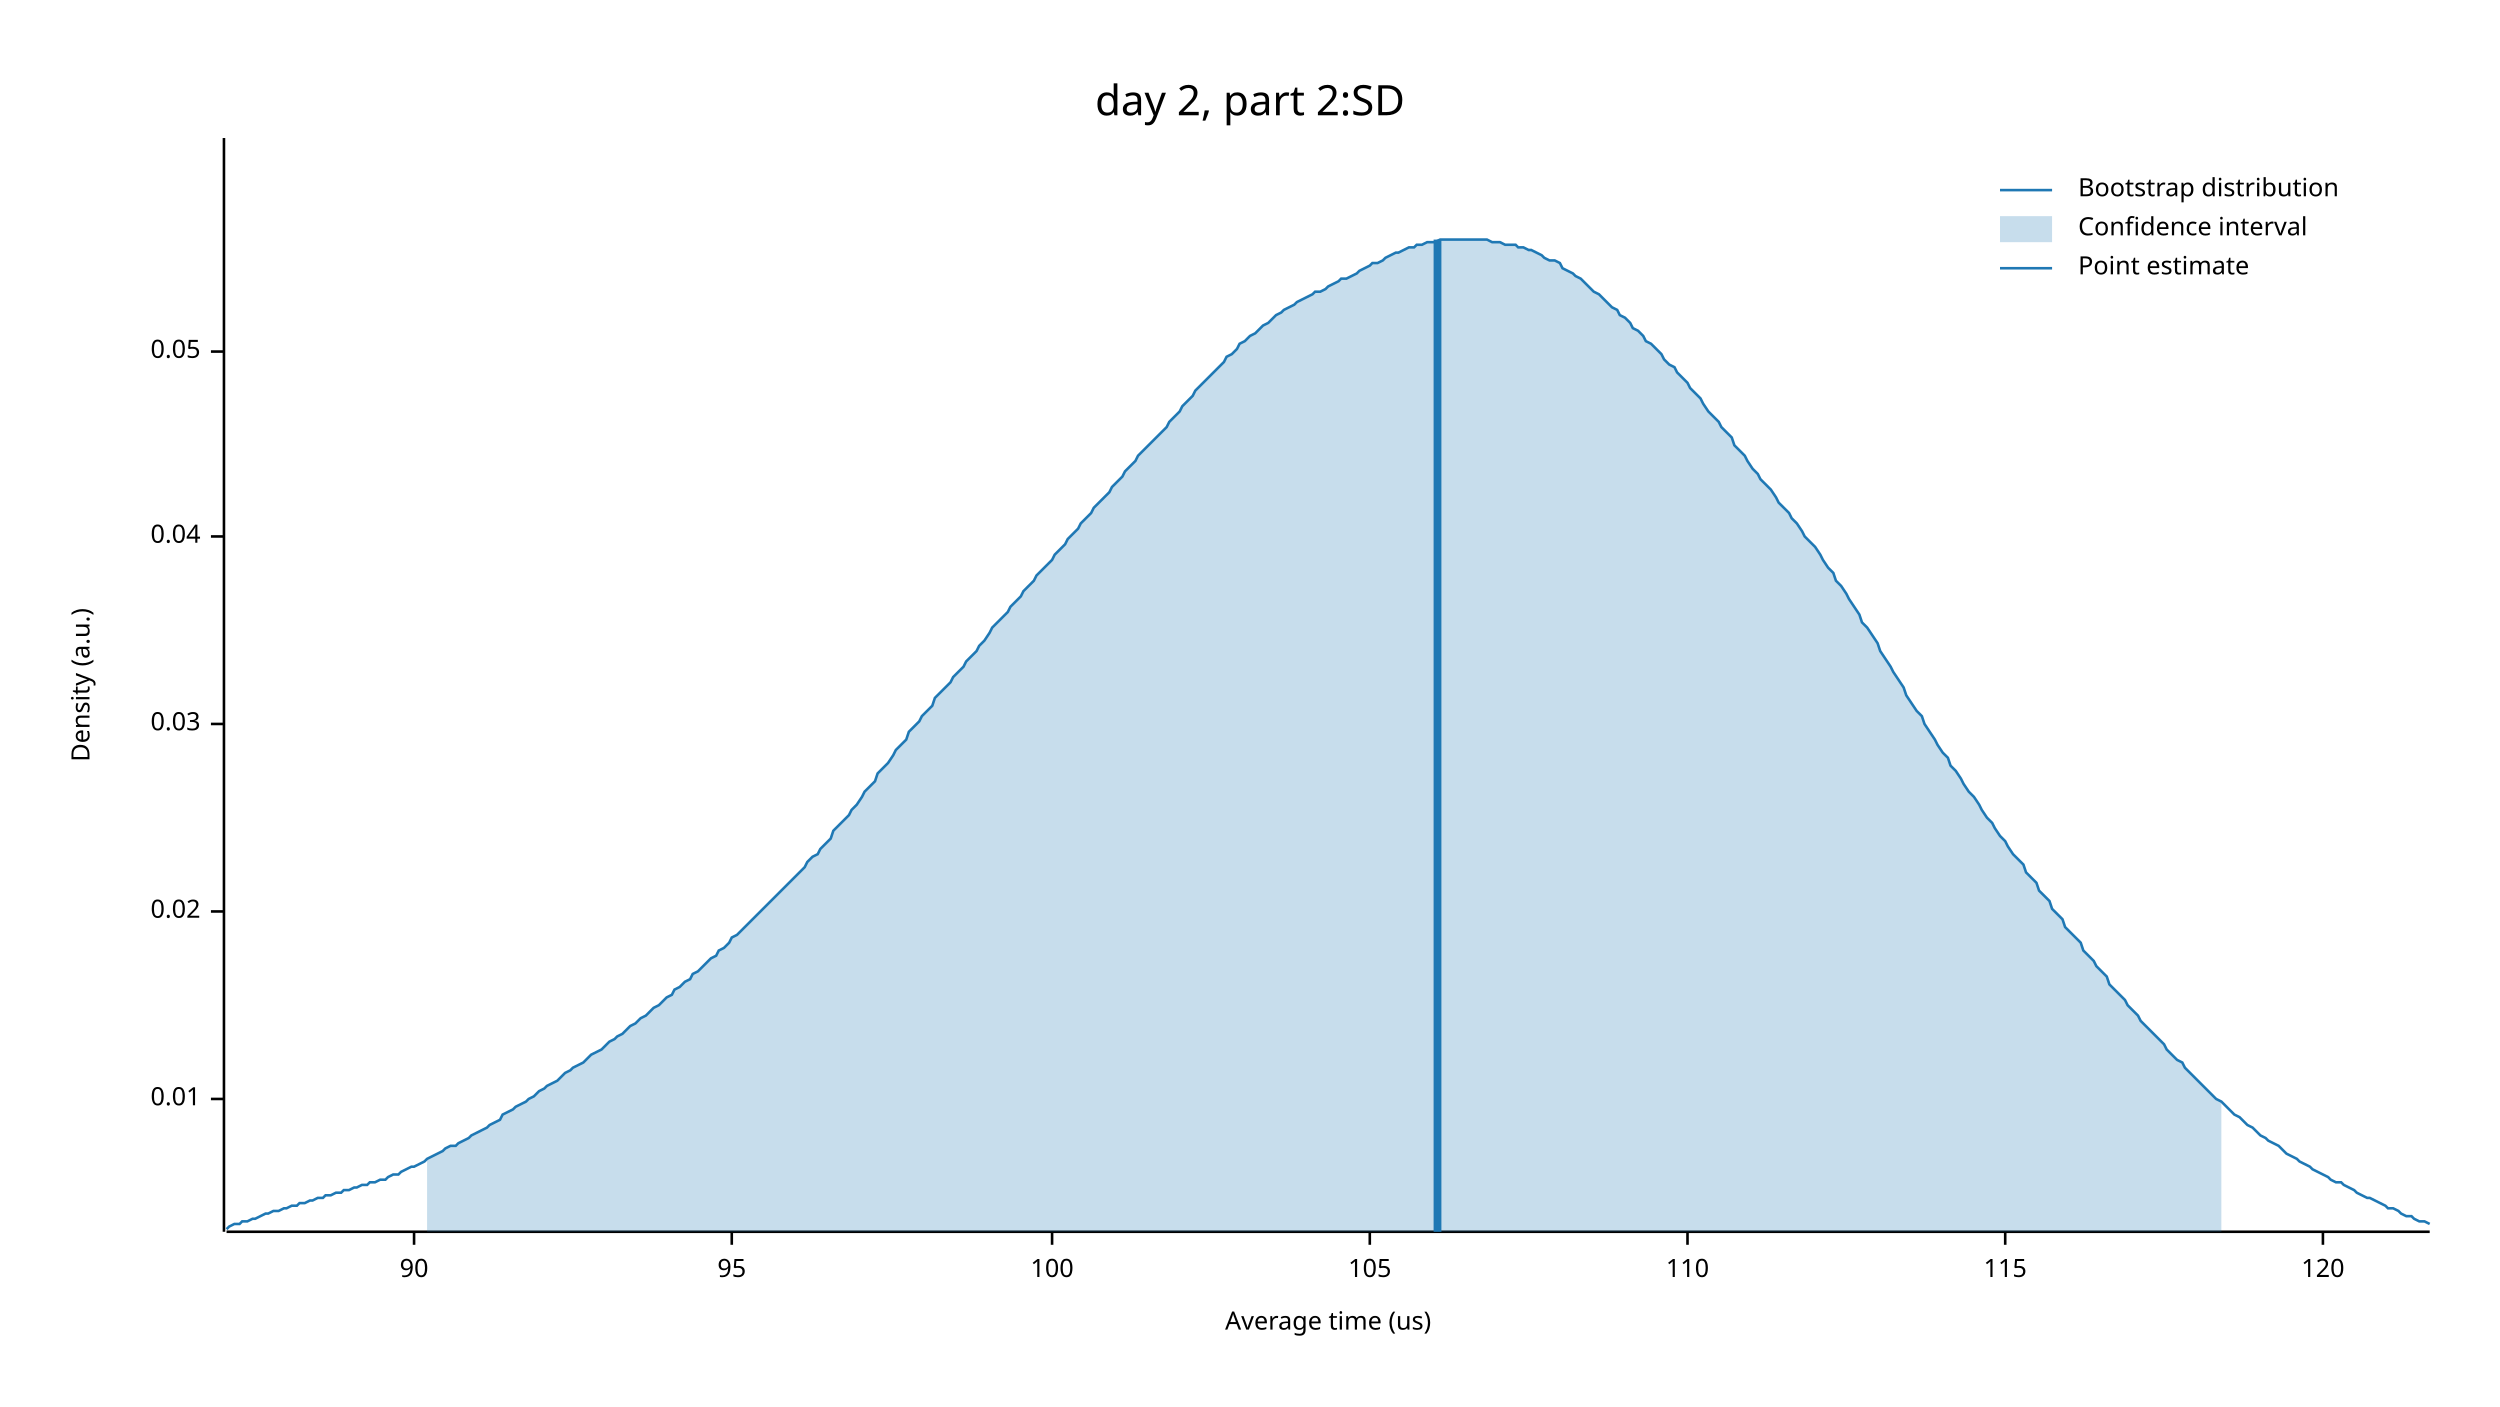
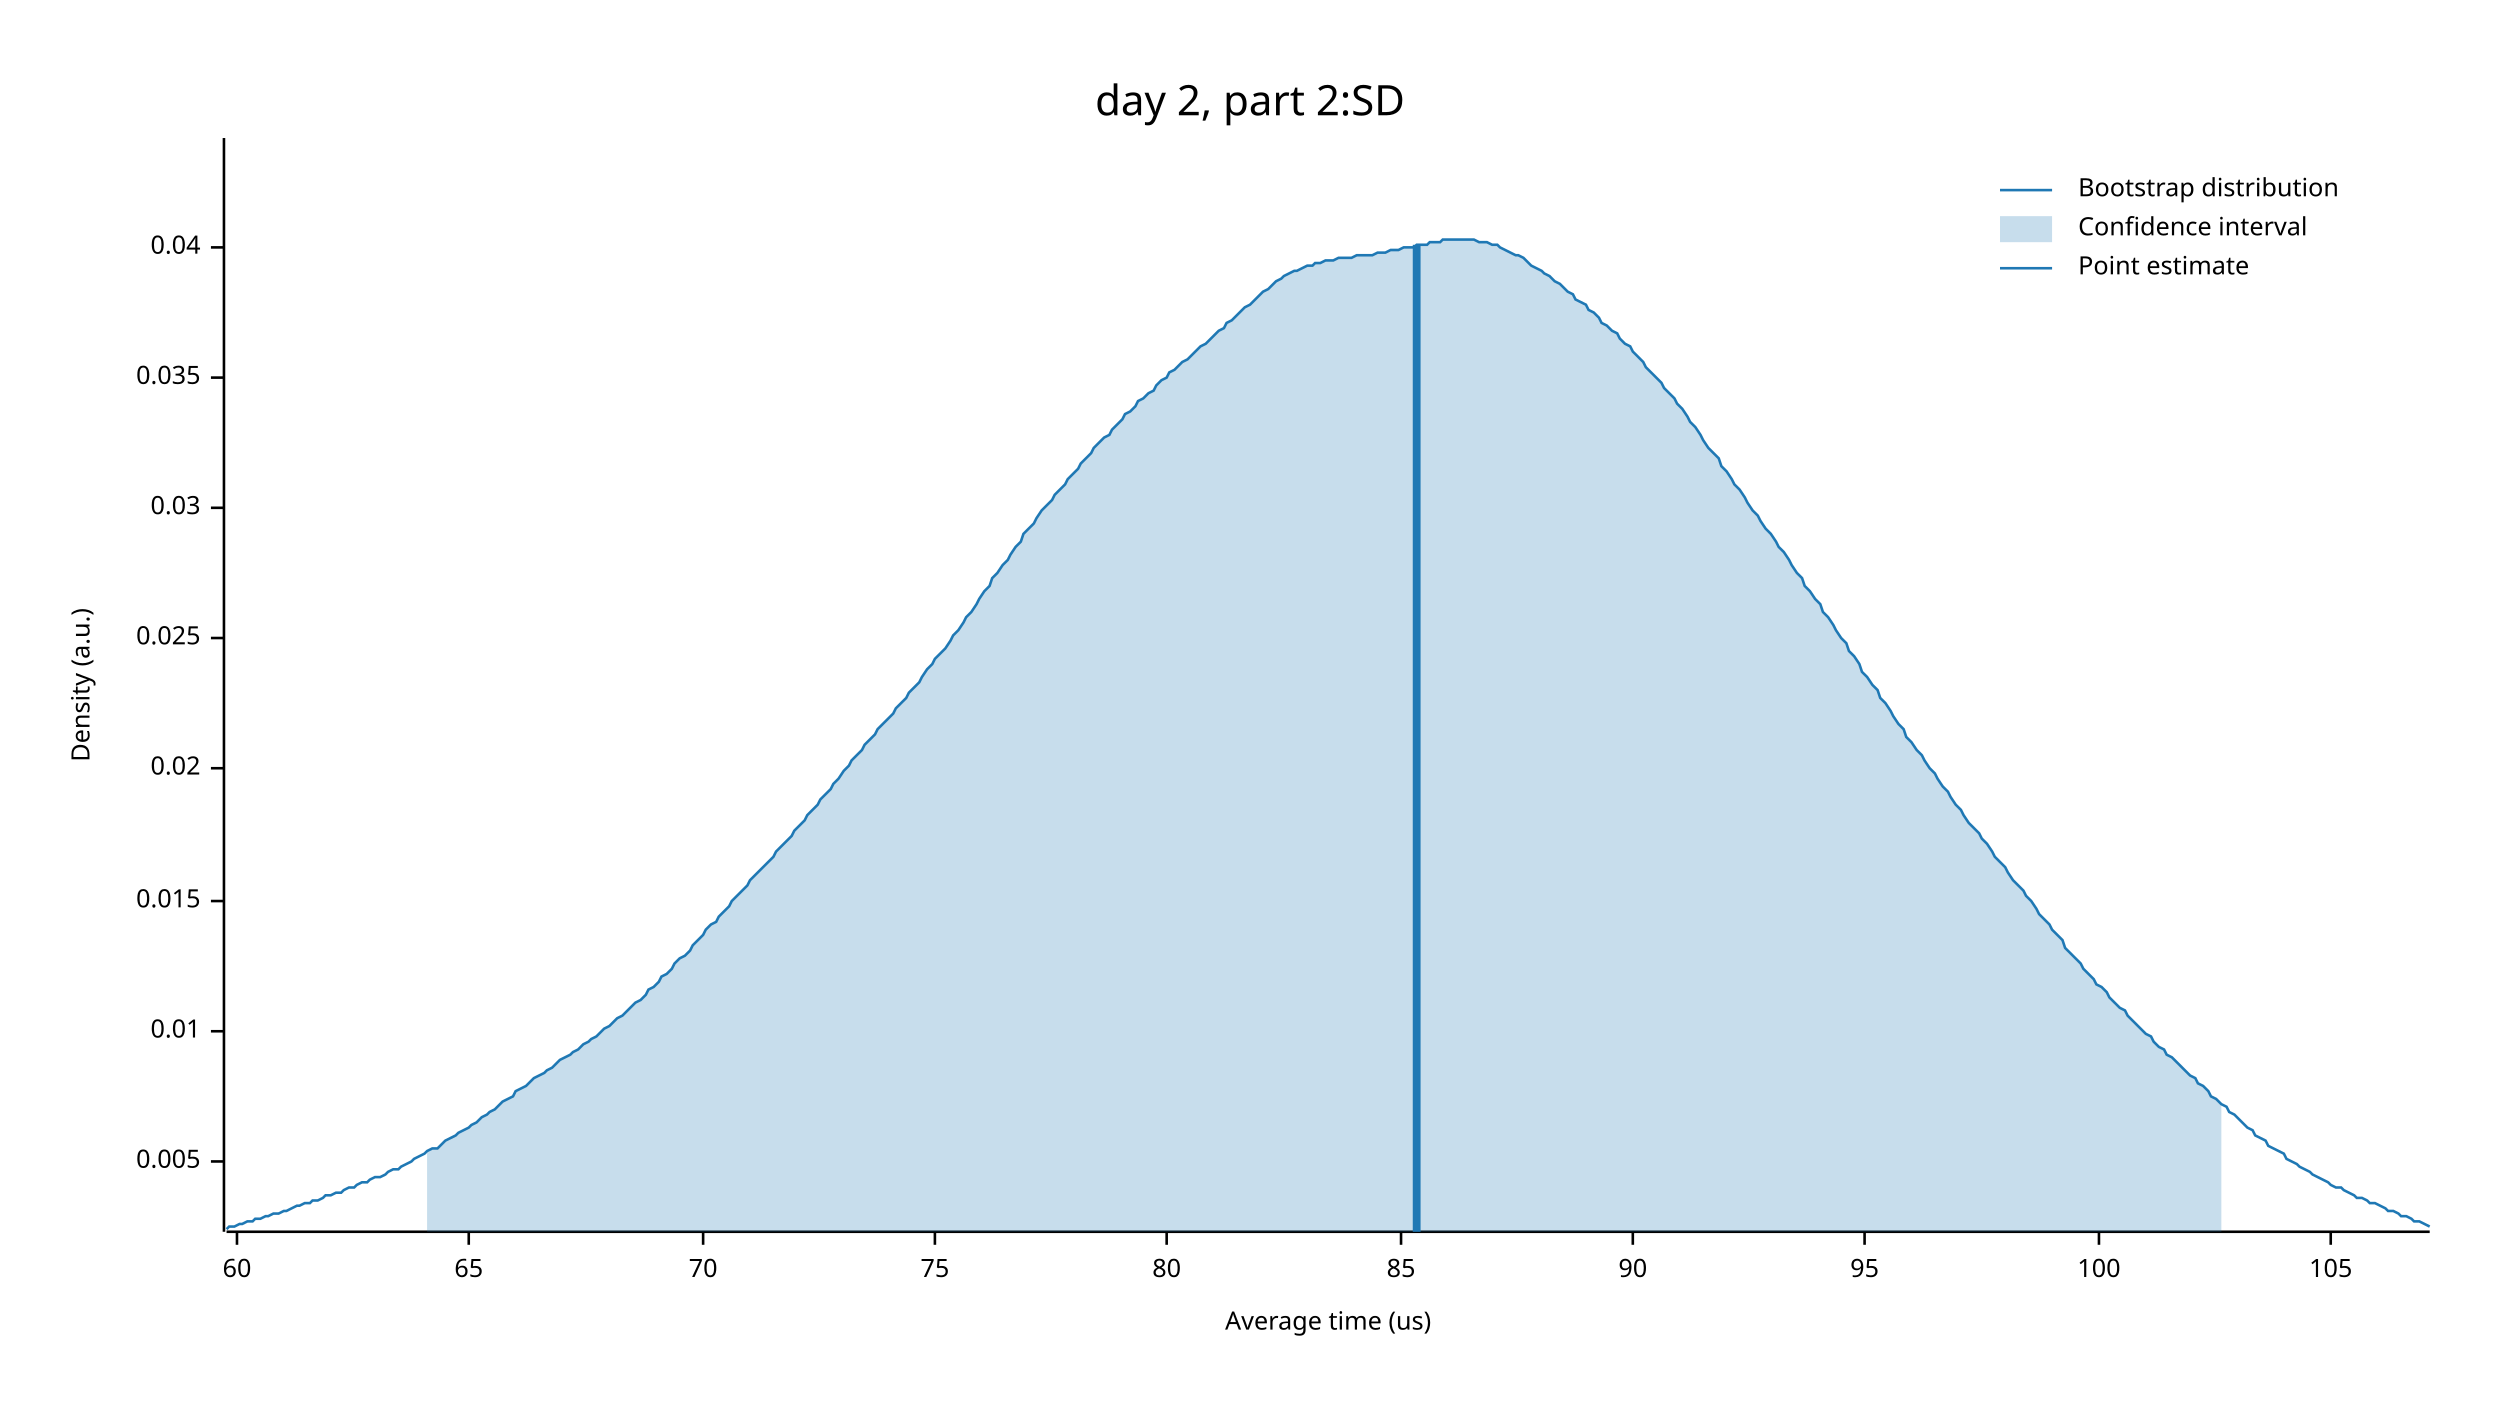
<svg xmlns="http://www.w3.org/2000/svg" width="960" height="540" viewBox="0 0 960 540">
  <text x="480" y="32" dy="0.76em" text-anchor="middle" font-family="sans-serif" font-size="16.129" opacity="1" fill="#000000">
day 2, part 2:SD
</text>
  <text x="27" y="263" dy="0.76em" text-anchor="middle" font-family="sans-serif" font-size="9.677" opacity="1" fill="#000000" transform="rotate(270, 27, 263)">
Density (a.u.)
</text>
  <text x="510" y="513" dy="-0.5ex" text-anchor="middle" font-family="sans-serif" font-size="9.677" opacity="1" fill="#000000">
Average time (us)
</text>
  <polyline fill="none" opacity="1" stroke="#000000" stroke-width="1" points="86,53 86,473 " />
-   <text x="77" y="422" dy="0.5ex" text-anchor="end" font-family="sans-serif" font-size="9.677" opacity="1" fill="#000000">
+   <text x="77" y="446" dy="0.5ex" text-anchor="end" font-family="sans-serif" font-size="9.677" opacity="1" fill="#000000">
+ 0.005
+ </text>
+   <polyline fill="none" opacity="1" stroke="#000000" stroke-width="1" points="81,446 86,446 " />
+   <text x="77" y="396" dy="0.5ex" text-anchor="end" font-family="sans-serif" font-size="9.677" opacity="1" fill="#000000">
0.01
</text>
-   <polyline fill="none" opacity="1" stroke="#000000" stroke-width="1" points="81,422 86,422 " />
-   <text x="77" y="350" dy="0.5ex" text-anchor="end" font-family="sans-serif" font-size="9.677" opacity="1" fill="#000000">
+   <polyline fill="none" opacity="1" stroke="#000000" stroke-width="1" points="81,396 86,396 " />
+   <text x="77" y="346" dy="0.5ex" text-anchor="end" font-family="sans-serif" font-size="9.677" opacity="1" fill="#000000">
+ 0.015
+ </text>
+   <polyline fill="none" opacity="1" stroke="#000000" stroke-width="1" points="81,346 86,346 " />
+   <text x="77" y="295" dy="0.5ex" text-anchor="end" font-family="sans-serif" font-size="9.677" opacity="1" fill="#000000">
0.02
</text>
-   <polyline fill="none" opacity="1" stroke="#000000" stroke-width="1" points="81,350 86,350 " />
-   <text x="77" y="278" dy="0.5ex" text-anchor="end" font-family="sans-serif" font-size="9.677" opacity="1" fill="#000000">
+   <polyline fill="none" opacity="1" stroke="#000000" stroke-width="1" points="81,295 86,295 " />
+   <text x="77" y="245" dy="0.5ex" text-anchor="end" font-family="sans-serif" font-size="9.677" opacity="1" fill="#000000">
+ 0.025
+ </text>
+   <polyline fill="none" opacity="1" stroke="#000000" stroke-width="1" points="81,245 86,245 " />
+   <text x="77" y="195" dy="0.5ex" text-anchor="end" font-family="sans-serif" font-size="9.677" opacity="1" fill="#000000">
0.03
</text>
-   <polyline fill="none" opacity="1" stroke="#000000" stroke-width="1" points="81,278 86,278 " />
-   <text x="77" y="206" dy="0.5ex" text-anchor="end" font-family="sans-serif" font-size="9.677" opacity="1" fill="#000000">
+   <polyline fill="none" opacity="1" stroke="#000000" stroke-width="1" points="81,195 86,195 " />
+   <text x="77" y="145" dy="0.5ex" text-anchor="end" font-family="sans-serif" font-size="9.677" opacity="1" fill="#000000">
+ 0.035
+ </text>
+   <polyline fill="none" opacity="1" stroke="#000000" stroke-width="1" points="81,145 86,145 " />
+   <text x="77" y="95" dy="0.5ex" text-anchor="end" font-family="sans-serif" font-size="9.677" opacity="1" fill="#000000">
0.04
</text>
-   <polyline fill="none" opacity="1" stroke="#000000" stroke-width="1" points="81,206 86,206 " />
-   <text x="77" y="135" dy="0.5ex" text-anchor="end" font-family="sans-serif" font-size="9.677" opacity="1" fill="#000000">
- 0.05
+   <polyline fill="none" opacity="1" stroke="#000000" stroke-width="1" points="81,95 86,95 " />
+   <polyline fill="none" opacity="1" stroke="#000000" stroke-width="1" points="87,473 933,473 " />
+   <text x="91" y="483" dy="0.76em" text-anchor="middle" font-family="sans-serif" font-size="9.677" opacity="1" fill="#000000">
+ 60
</text>
-   <polyline fill="none" opacity="1" stroke="#000000" stroke-width="1" points="81,135 86,135 " />
-   <polyline fill="none" opacity="1" stroke="#000000" stroke-width="1" points="87,473 933,473 " />
-   <text x="159" y="483" dy="0.76em" text-anchor="middle" font-family="sans-serif" font-size="9.677" opacity="1" fill="#000000">
+   <polyline fill="none" opacity="1" stroke="#000000" stroke-width="1" points="91,473 91,478 " />
+   <text x="180" y="483" dy="0.76em" text-anchor="middle" font-family="sans-serif" font-size="9.677" opacity="1" fill="#000000">
+ 65
+ </text>
+   <polyline fill="none" opacity="1" stroke="#000000" stroke-width="1" points="180,473 180,478 " />
+   <text x="270" y="483" dy="0.76em" text-anchor="middle" font-family="sans-serif" font-size="9.677" opacity="1" fill="#000000">
+ 70
+ </text>
+   <polyline fill="none" opacity="1" stroke="#000000" stroke-width="1" points="270,473 270,478 " />
+   <text x="359" y="483" dy="0.76em" text-anchor="middle" font-family="sans-serif" font-size="9.677" opacity="1" fill="#000000">
+ 75
+ </text>
+   <polyline fill="none" opacity="1" stroke="#000000" stroke-width="1" points="359,473 359,478 " />
+   <text x="448" y="483" dy="0.76em" text-anchor="middle" font-family="sans-serif" font-size="9.677" opacity="1" fill="#000000">
+ 80
+ </text>
+   <polyline fill="none" opacity="1" stroke="#000000" stroke-width="1" points="448,473 448,478 " />
+   <text x="538" y="483" dy="0.76em" text-anchor="middle" font-family="sans-serif" font-size="9.677" opacity="1" fill="#000000">
+ 85
+ </text>
+   <polyline fill="none" opacity="1" stroke="#000000" stroke-width="1" points="538,473 538,478 " />
+   <text x="627" y="483" dy="0.76em" text-anchor="middle" font-family="sans-serif" font-size="9.677" opacity="1" fill="#000000">
90
</text>
-   <polyline fill="none" opacity="1" stroke="#000000" stroke-width="1" points="159,473 159,478 " />
-   <text x="281" y="483" dy="0.76em" text-anchor="middle" font-family="sans-serif" font-size="9.677" opacity="1" fill="#000000">
+   <polyline fill="none" opacity="1" stroke="#000000" stroke-width="1" points="627,473 627,478 " />
+   <text x="716" y="483" dy="0.76em" text-anchor="middle" font-family="sans-serif" font-size="9.677" opacity="1" fill="#000000">
95
</text>
-   <polyline fill="none" opacity="1" stroke="#000000" stroke-width="1" points="281,473 281,478 " />
-   <text x="404" y="483" dy="0.76em" text-anchor="middle" font-family="sans-serif" font-size="9.677" opacity="1" fill="#000000">
+   <polyline fill="none" opacity="1" stroke="#000000" stroke-width="1" points="716,473 716,478 " />
+   <text x="806" y="483" dy="0.76em" text-anchor="middle" font-family="sans-serif" font-size="9.677" opacity="1" fill="#000000">
100
</text>
-   <polyline fill="none" opacity="1" stroke="#000000" stroke-width="1" points="404,473 404,478 " />
-   <text x="526" y="483" dy="0.76em" text-anchor="middle" font-family="sans-serif" font-size="9.677" opacity="1" fill="#000000">
+   <polyline fill="none" opacity="1" stroke="#000000" stroke-width="1" points="806,473 806,478 " />
+   <text x="895" y="483" dy="0.76em" text-anchor="middle" font-family="sans-serif" font-size="9.677" opacity="1" fill="#000000">
105
</text>
-   <polyline fill="none" opacity="1" stroke="#000000" stroke-width="1" points="526,473 526,478 " />
-   <text x="648" y="483" dy="0.76em" text-anchor="middle" font-family="sans-serif" font-size="9.677" opacity="1" fill="#000000">
- 110
- </text>
-   <polyline fill="none" opacity="1" stroke="#000000" stroke-width="1" points="648,473 648,478 " />
-   <text x="770" y="483" dy="0.76em" text-anchor="middle" font-family="sans-serif" font-size="9.677" opacity="1" fill="#000000">
- 115
- </text>
-   <polyline fill="none" opacity="1" stroke="#000000" stroke-width="1" points="770,473 770,478 " />
-   <text x="892" y="483" dy="0.76em" text-anchor="middle" font-family="sans-serif" font-size="9.677" opacity="1" fill="#000000">
- 120
- </text>
-   <polyline fill="none" opacity="1" stroke="#000000" stroke-width="1" points="892,473 892,478 " />
-   <polyline fill="none" opacity="1" stroke="#1F78B4" stroke-width="1" points="87,472 88,471 90,470 92,470 93,469 95,469 97,468 98,468 100,467 102,466 103,466 105,465 107,465 109,464 110,464 112,463 114,463 115,462 117,462 119,461 120,461 122,460 124,460 125,459 127,459 129,458 131,458 132,457 134,457 136,456 137,456 139,455 141,455 142,454 144,454 146,453 148,453 149,452 151,451 153,451 154,450 156,449 158,448 159,448 161,447 163,446 164,445 166,444 168,443 170,442 171,441 173,440 175,440 176,439 178,438 180,437 181,436 183,435 185,434 187,433 188,432 190,431 192,430 193,428 195,427 197,426 198,425 200,424 202,423 203,422 205,421 207,419 209,418 210,417 212,416 214,415 215,414 217,412 219,411 220,410 222,409 224,408 226,406 227,405 229,404 231,403 232,402 234,400 236,399 237,398 239,397 241,395 242,394 244,393 246,391 248,390 249,389 251,387 253,386 254,385 256,383 258,382 259,380 261,379 263,377 265,376 266,374 268,373 270,371 271,370 273,368 275,367 276,365 278,364 280,362 281,360 283,359 285,357 287,355 288,354 290,352 292,350 293,349 295,347 297,345 298,344 300,342 302,340 304,338 305,337 307,335 309,333 310,331 312,329 314,328 315,326 317,324 319,322 320,319 322,317 324,315 326,313 327,311 329,309 331,306 332,304 334,302 336,300 337,297 339,295 341,293 343,290 344,288 346,286 348,284 349,281 351,279 353,277 354,275 356,273 358,271 359,268 361,266 363,264 365,262 366,260 368,258 370,256 371,254 373,252 375,250 376,248 378,246 380,243 381,241 383,239 385,237 387,235 388,233 390,231 392,229 393,227 395,225 397,223 398,221 400,219 402,217 404,215 405,213 407,211 409,209 410,207 412,205 414,203 415,201 417,199 419,197 420,195 422,193 424,191 426,189 427,187 429,185 431,183 432,181 434,179 436,177 437,175 439,173 441,171 443,169 444,168 446,166 448,164 449,162 451,160 453,158 454,156 456,154 458,152 459,150 461,148 463,146 465,144 466,143 468,141 470,139 471,137 473,136 475,134 476,132 478,131 480,129 482,128 483,127 485,125 487,124 488,123 490,121 492,120 493,119 495,118 497,117 498,116 500,115 502,114 504,113 505,112 507,112 509,111 510,110 512,109 514,108 515,107 517,107 519,106 521,105 522,104 524,103 526,102 527,101 529,101 531,100 532,99 534,98 536,97 537,97 539,96 541,95 543,95 544,94 546,94 548,93 549,93 551,93 553,92 554,92 556,92 558,92 560,92 561,92 563,92 565,92 566,92 568,92 570,92 571,92 573,93 575,93 576,93 578,94 580,94 582,94 583,95 585,95 587,96 588,96 590,97 592,98 593,99 595,100 597,100 599,101 600,103 602,104 604,105 605,106 607,107 609,109 610,110 612,112 614,113 615,114 617,116 619,118 621,119 622,121 624,122 626,124 627,126 629,127 631,129 632,131 634,132 636,134 638,136 639,138 641,140 643,141 644,143 646,145 648,147 649,149 651,151 653,153 654,155 656,158 658,160 660,162 661,164 663,166 665,168 666,171 668,173 670,175 671,177 673,180 675,182 676,184 678,186 680,188 682,191 683,193 685,195 687,197 688,199 690,201 692,204 693,206 695,208 697,210 699,213 700,215 702,218 704,220 705,223 707,225 709,228 710,230 712,233 714,236 715,239 717,241 719,244 721,247 722,250 724,253 726,256 727,258 729,261 731,264 732,267 734,270 736,273 738,275 739,278 741,281 743,284 744,286 746,289 748,291 749,294 751,296 753,299 754,301 756,304 758,306 760,309 761,311 763,314 765,316 766,318 768,321 770,323 771,325 773,328 775,330 777,332 778,335 780,337 782,339 783,342 785,344 787,346 788,349 790,351 792,353 793,356 795,358 797,360 799,362 800,365 802,367 804,369 805,371 807,373 809,375 810,378 812,380 814,382 816,384 817,386 819,388 821,390 822,392 824,394 826,396 827,397 829,399 831,401 832,403 834,405 836,407 838,408 839,410 841,412 843,414 844,415 846,417 848,419 849,420 851,422 853,423 855,425 856,426 858,428 860,429 861,430 863,432 865,433 866,434 868,436 870,437 871,438 873,439 875,440 877,442 878,443 880,444 882,445 883,446 885,447 887,448 888,449 890,450 892,451 894,452 895,453 897,454 899,454 900,455 902,456 904,457 905,458 907,459 909,460 910,460 912,461 914,462 916,463 917,464 919,464 921,465 922,466 924,467 926,467 927,468 929,469 931,469 933,470 " />
-   <polygon opacity="0.25" fill="#1F78B4" points="164,445 166,444 168,443 170,442 171,441 173,440 175,440 176,439 178,438 180,437 181,436 183,435 185,434 187,433 188,432 190,431 192,430 193,428 195,427 197,426 198,425 200,424 202,423 203,422 205,421 207,419 209,418 210,417 212,416 214,415 215,414 217,412 219,411 220,410 222,409 224,408 226,406 227,405 229,404 231,403 232,402 234,400 236,399 237,398 239,397 241,395 242,394 244,393 246,391 248,390 249,389 251,387 253,386 254,385 256,383 258,382 259,380 261,379 263,377 265,376 266,374 268,373 270,371 271,370 273,368 275,367 276,365 278,364 280,362 281,360 283,359 285,357 287,355 288,354 290,352 292,350 293,349 295,347 297,345 298,344 300,342 302,340 304,338 305,337 307,335 309,333 310,331 312,329 314,328 315,326 317,324 319,322 320,319 322,317 324,315 326,313 327,311 329,309 331,306 332,304 334,302 336,300 337,297 339,295 341,293 343,290 344,288 346,286 348,284 349,281 351,279 353,277 354,275 356,273 358,271 359,268 361,266 363,264 365,262 366,260 368,258 370,256 371,254 373,252 375,250 376,248 378,246 380,243 381,241 383,239 385,237 387,235 388,233 390,231 392,229 393,227 395,225 397,223 398,221 400,219 402,217 404,215 405,213 407,211 409,209 410,207 412,205 414,203 415,201 417,199 419,197 420,195 422,193 424,191 426,189 427,187 429,185 431,183 432,181 434,179 436,177 437,175 439,173 441,171 443,169 444,168 446,166 448,164 449,162 451,160 453,158 454,156 456,154 458,152 459,150 461,148 463,146 465,144 466,143 468,141 470,139 471,137 473,136 475,134 476,132 478,131 480,129 482,128 483,127 485,125 487,124 488,123 490,121 492,120 493,119 495,118 497,117 498,116 500,115 502,114 504,113 505,112 507,112 509,111 510,110 512,109 514,108 515,107 517,107 519,106 521,105 522,104 524,103 526,102 527,101 529,101 531,100 532,99 534,98 536,97 537,97 539,96 541,95 543,95 544,94 546,94 548,93 549,93 551,93 553,92 554,92 556,92 558,92 560,92 561,92 563,92 565,92 566,92 568,92 570,92 571,92 573,93 575,93 576,93 578,94 580,94 582,94 583,95 585,95 587,96 588,96 590,97 592,98 593,99 595,100 597,100 599,101 600,103 602,104 604,105 605,106 607,107 609,109 610,110 612,112 614,113 615,114 617,116 619,118 621,119 622,121 624,122 626,124 627,126 629,127 631,129 632,131 634,132 636,134 638,136 639,138 641,140 643,141 644,143 646,145 648,147 649,149 651,151 653,153 654,155 656,158 658,160 660,162 661,164 663,166 665,168 666,171 668,173 670,175 671,177 673,180 675,182 676,184 678,186 680,188 682,191 683,193 685,195 687,197 688,199 690,201 692,204 693,206 695,208 697,210 699,213 700,215 702,218 704,220 705,223 707,225 709,228 710,230 712,233 714,236 715,239 717,241 719,244 721,247 722,250 724,253 726,256 727,258 729,261 731,264 732,267 734,270 736,273 738,275 739,278 741,281 743,284 744,286 746,289 748,291 749,294 751,296 753,299 754,301 756,304 758,306 760,309 761,311 763,314 765,316 766,318 768,321 770,323 771,325 773,328 775,330 777,332 778,335 780,337 782,339 783,342 785,344 787,346 788,349 790,351 792,353 793,356 795,358 797,360 799,362 800,365 802,367 804,369 805,371 807,373 809,375 810,378 812,380 814,382 816,384 817,386 819,388 821,390 822,392 824,394 826,396 827,397 829,399 831,401 832,403 834,405 836,407 838,408 839,410 841,412 843,414 844,415 846,417 848,419 849,420 851,422 853,423 853,473 164,473 " />
-   <polyline fill="none" opacity="1" stroke="#1F78B4" stroke-width="3" points="552,473 552,92 " />
+   <polyline fill="none" opacity="1" stroke="#000000" stroke-width="1" points="895,473 895,478 " />
+   <polyline fill="none" opacity="1" stroke="#1F78B4" stroke-width="1" points="87,472 88,471 90,471 92,470 93,470 95,469 97,469 98,468 100,468 102,467 103,467 105,466 107,466 109,465 110,465 112,464 114,463 115,463 117,462 119,462 120,461 122,461 124,460 125,459 127,459 129,458 131,458 132,457 134,456 136,456 137,455 139,454 141,454 142,453 144,452 146,452 148,451 149,450 151,449 153,449 154,448 156,447 158,446 159,445 161,444 163,443 164,442 166,441 168,441 170,439 171,438 173,437 175,436 176,435 178,434 180,433 181,432 183,431 185,429 187,428 188,427 190,426 192,424 193,423 195,422 197,421 198,419 200,418 202,417 203,416 205,414 207,413 209,412 210,411 212,410 214,408 215,407 217,406 219,405 220,404 222,403 224,401 226,400 227,399 229,398 231,396 232,395 234,394 236,392 237,391 239,390 241,388 242,387 244,385 246,384 248,382 249,380 251,379 253,377 254,375 256,374 258,372 259,370 261,368 263,367 265,365 266,363 268,361 270,359 271,357 273,355 275,354 276,352 278,350 280,348 281,346 283,344 285,342 287,340 288,338 290,336 292,334 293,333 295,331 297,329 298,327 300,325 302,323 304,321 305,319 307,317 309,315 310,313 312,311 314,309 315,307 317,305 319,303 320,301 322,299 324,296 326,294 327,292 329,290 331,288 332,286 334,284 336,282 337,280 339,278 341,276 343,274 344,272 346,270 348,268 349,266 351,264 353,262 354,260 356,257 358,255 359,253 361,251 363,249 365,246 366,244 368,242 370,239 371,237 373,235 375,232 376,230 378,227 380,225 381,222 383,220 385,217 387,215 388,213 390,210 392,208 393,205 395,203 397,201 398,199 400,196 402,194 404,192 405,190 407,188 409,186 410,184 412,182 414,180 415,178 417,176 419,174 420,172 422,170 424,168 426,167 427,165 429,163 431,161 432,159 434,158 436,156 437,154 439,153 441,151 443,150 444,148 446,146 448,145 449,143 451,142 453,140 454,139 456,138 458,136 459,135 461,133 463,132 465,130 466,129 468,127 470,126 471,124 473,123 475,121 476,120 478,118 480,117 482,115 483,114 485,112 487,111 488,110 490,108 492,107 493,106 495,105 497,104 498,104 500,103 502,102 504,102 505,101 507,101 509,100 510,100 512,100 514,99 515,99 517,99 519,99 521,98 522,98 524,98 526,98 527,98 529,97 531,97 532,97 534,96 536,96 537,96 539,95 541,95 543,95 544,94 546,94 548,94 549,93 551,93 553,93 554,92 556,92 558,92 560,92 561,92 563,92 565,92 566,92 568,93 570,93 571,93 573,94 575,94 576,95 578,96 580,97 582,98 583,98 585,99 587,101 588,102 590,103 592,104 593,105 595,106 597,108 599,109 600,110 602,112 604,113 605,115 607,116 609,117 610,119 612,120 614,122 615,124 617,125 619,127 621,128 622,130 624,132 626,133 627,135 629,137 631,139 632,141 634,143 636,145 638,147 639,149 641,151 643,153 644,155 646,157 648,160 649,162 651,164 653,167 654,169 656,172 658,174 660,176 661,179 663,181 665,184 666,186 668,188 670,191 671,193 673,196 675,198 676,200 678,203 680,205 682,208 683,210 685,212 687,215 688,217 690,220 692,222 693,225 695,227 697,230 699,232 700,235 702,237 704,240 705,242 707,245 709,247 710,250 712,252 714,255 715,258 717,260 719,263 721,265 722,268 724,270 726,273 727,275 729,278 731,280 732,283 734,285 736,288 738,290 739,292 741,295 743,297 744,299 746,302 748,304 749,306 751,309 753,311 754,313 756,316 758,318 760,320 761,322 763,324 765,327 766,329 768,331 770,333 771,335 773,338 775,340 777,342 778,344 780,346 782,349 783,351 785,353 787,355 788,357 790,359 792,361 793,364 795,366 797,368 799,370 800,372 802,374 804,376 805,378 807,379 809,381 810,383 812,385 814,387 816,388 817,390 819,392 821,394 822,395 824,397 826,398 827,400 829,402 831,403 832,405 834,406 836,408 838,410 839,411 841,413 843,414 844,416 846,417 848,419 849,421 851,422 853,424 855,425 856,427 858,428 860,430 861,431 863,433 865,434 866,436 868,437 870,438 871,440 873,441 875,442 877,443 878,445 880,446 882,447 883,448 885,449 887,450 888,451 890,452 892,453 894,454 895,455 897,456 899,456 900,457 902,458 904,459 905,460 907,460 909,461 910,462 912,462 914,463 916,464 917,465 919,465 921,466 922,467 924,467 926,468 927,469 929,469 931,470 933,471 " />
+   <polygon opacity="0.25" fill="#1F78B4" points="164,442 166,441 168,441 170,439 171,438 173,437 175,436 176,435 178,434 180,433 181,432 183,431 185,429 187,428 188,427 190,426 192,424 193,423 195,422 197,421 198,419 200,418 202,417 203,416 205,414 207,413 209,412 210,411 212,410 214,408 215,407 217,406 219,405 220,404 222,403 224,401 226,400 227,399 229,398 231,396 232,395 234,394 236,392 237,391 239,390 241,388 242,387 244,385 246,384 248,382 249,380 251,379 253,377 254,375 256,374 258,372 259,370 261,368 263,367 265,365 266,363 268,361 270,359 271,357 273,355 275,354 276,352 278,350 280,348 281,346 283,344 285,342 287,340 288,338 290,336 292,334 293,333 295,331 297,329 298,327 300,325 302,323 304,321 305,319 307,317 309,315 310,313 312,311 314,309 315,307 317,305 319,303 320,301 322,299 324,296 326,294 327,292 329,290 331,288 332,286 334,284 336,282 337,280 339,278 341,276 343,274 344,272 346,270 348,268 349,266 351,264 353,262 354,260 356,257 358,255 359,253 361,251 363,249 365,246 366,244 368,242 370,239 371,237 373,235 375,232 376,230 378,227 380,225 381,222 383,220 385,217 387,215 388,213 390,210 392,208 393,205 395,203 397,201 398,199 400,196 402,194 404,192 405,190 407,188 409,186 410,184 412,182 414,180 415,178 417,176 419,174 420,172 422,170 424,168 426,167 427,165 429,163 431,161 432,159 434,158 436,156 437,154 439,153 441,151 443,150 444,148 446,146 448,145 449,143 451,142 453,140 454,139 456,138 458,136 459,135 461,133 463,132 465,130 466,129 468,127 470,126 471,124 473,123 475,121 476,120 478,118 480,117 482,115 483,114 485,112 487,111 488,110 490,108 492,107 493,106 495,105 497,104 498,104 500,103 502,102 504,102 505,101 507,101 509,100 510,100 512,100 514,99 515,99 517,99 519,99 521,98 522,98 524,98 526,98 527,98 529,97 531,97 532,97 534,96 536,96 537,96 539,95 541,95 543,95 544,94 546,94 548,94 549,93 551,93 553,93 554,92 556,92 558,92 560,92 561,92 563,92 565,92 566,92 568,93 570,93 571,93 573,94 575,94 576,95 578,96 580,97 582,98 583,98 585,99 587,101 588,102 590,103 592,104 593,105 595,106 597,108 599,109 600,110 602,112 604,113 605,115 607,116 609,117 610,119 612,120 614,122 615,124 617,125 619,127 621,128 622,130 624,132 626,133 627,135 629,137 631,139 632,141 634,143 636,145 638,147 639,149 641,151 643,153 644,155 646,157 648,160 649,162 651,164 653,167 654,169 656,172 658,174 660,176 661,179 663,181 665,184 666,186 668,188 670,191 671,193 673,196 675,198 676,200 678,203 680,205 682,208 683,210 685,212 687,215 688,217 690,220 692,222 693,225 695,227 697,230 699,232 700,235 702,237 704,240 705,242 707,245 709,247 710,250 712,252 714,255 715,258 717,260 719,263 721,265 722,268 724,270 726,273 727,275 729,278 731,280 732,283 734,285 736,288 738,290 739,292 741,295 743,297 744,299 746,302 748,304 749,306 751,309 753,311 754,313 756,316 758,318 760,320 761,322 763,324 765,327 766,329 768,331 770,333 771,335 773,338 775,340 777,342 778,344 780,346 782,349 783,351 785,353 787,355 788,357 790,359 792,361 793,364 795,366 797,368 799,370 800,372 802,374 804,376 805,378 807,379 809,381 810,383 812,385 814,387 816,388 817,390 819,392 821,394 822,395 824,397 826,398 827,400 829,402 831,403 832,405 834,406 836,408 838,410 839,411 841,413 843,414 844,416 846,417 848,419 849,421 851,422 853,424 853,473 164,473 " />
+   <polyline fill="none" opacity="1" stroke="#1F78B4" stroke-width="3" points="544,473 544,94 " />
  <text x="798" y="68" dy="0.76em" text-anchor="start" font-family="sans-serif" font-size="9.677" opacity="1" fill="#000000">
Bootstrap distribution
</text>
  <text x="798" y="83" dy="0.76em" text-anchor="start" font-family="sans-serif" font-size="9.677" opacity="1" fill="#000000">
Confidence interval
</text>
  <text x="798" y="98" dy="0.76em" text-anchor="start" font-family="sans-serif" font-size="9.677" opacity="1" fill="#000000">
Point estimate
</text>
  <polyline fill="none" opacity="1" stroke="#1F78B4" stroke-width="1" points="768,73 788,73 " />
  <rect x="768" y="83" width="20" height="10" opacity="0.25" fill="#1F78B4" stroke="none" />
  <polyline fill="none" opacity="1" stroke="#1F78B4" stroke-width="1" points="768,103 788,103 " />
</svg>
